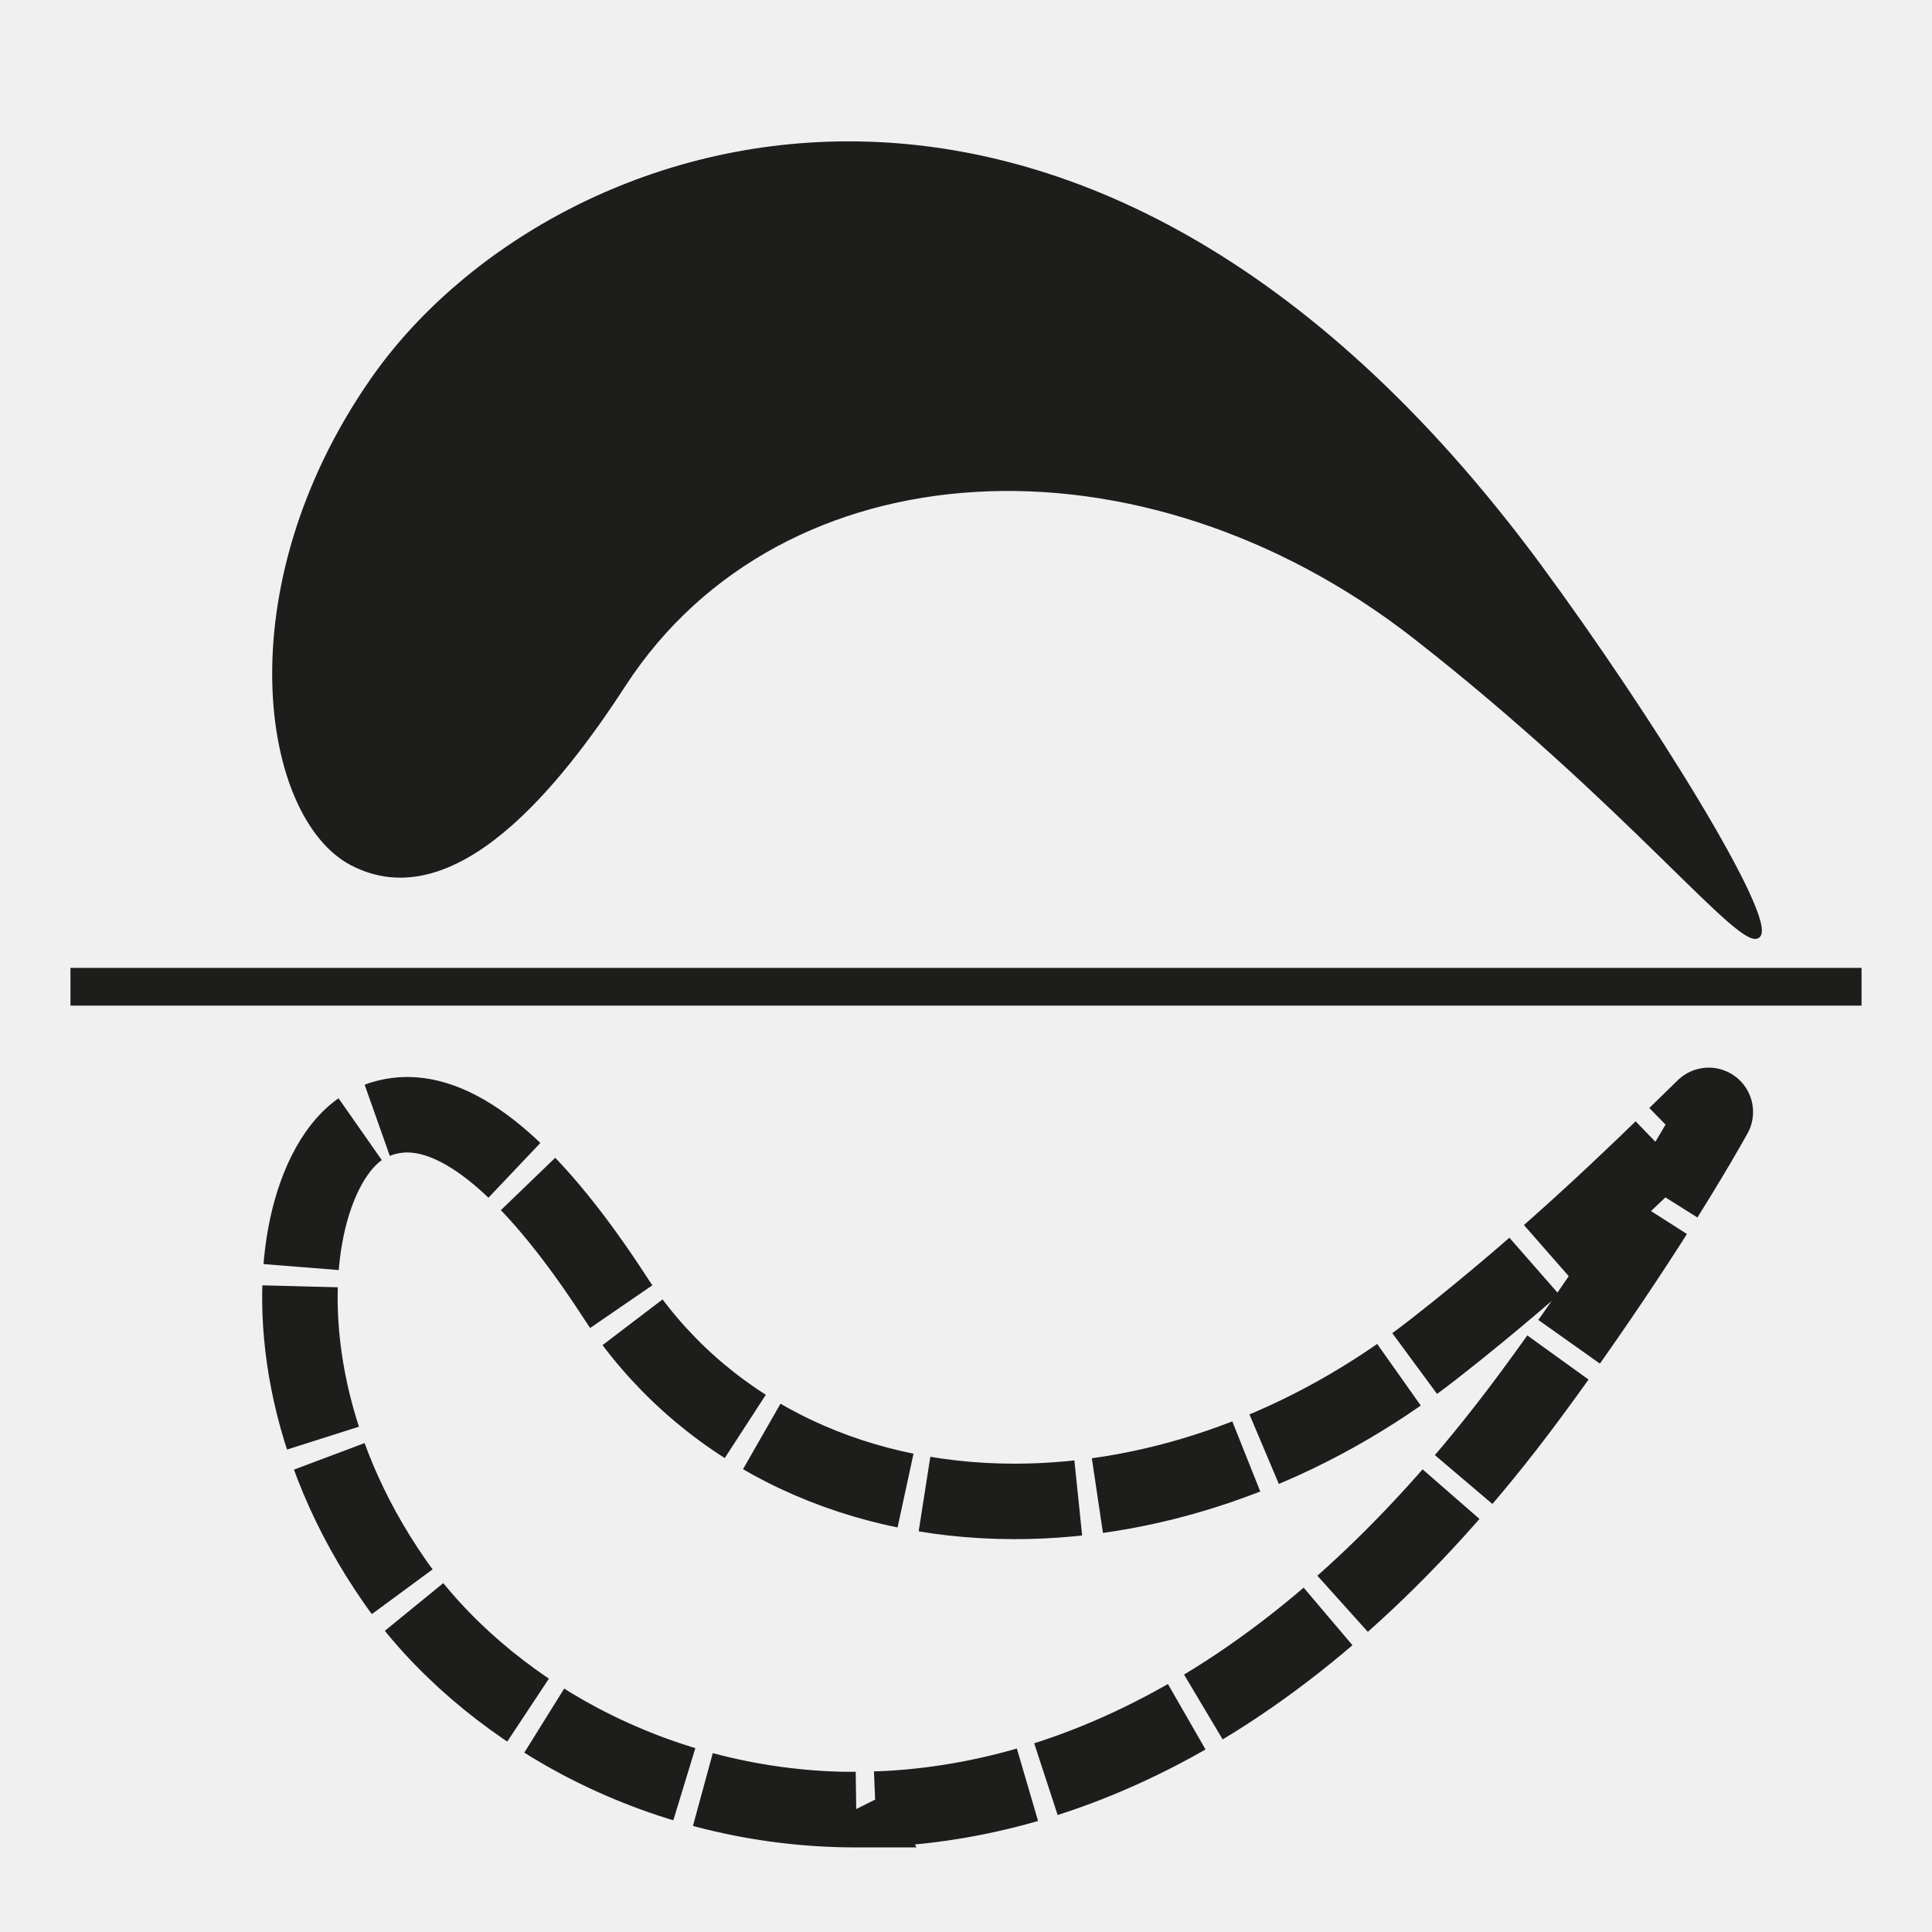
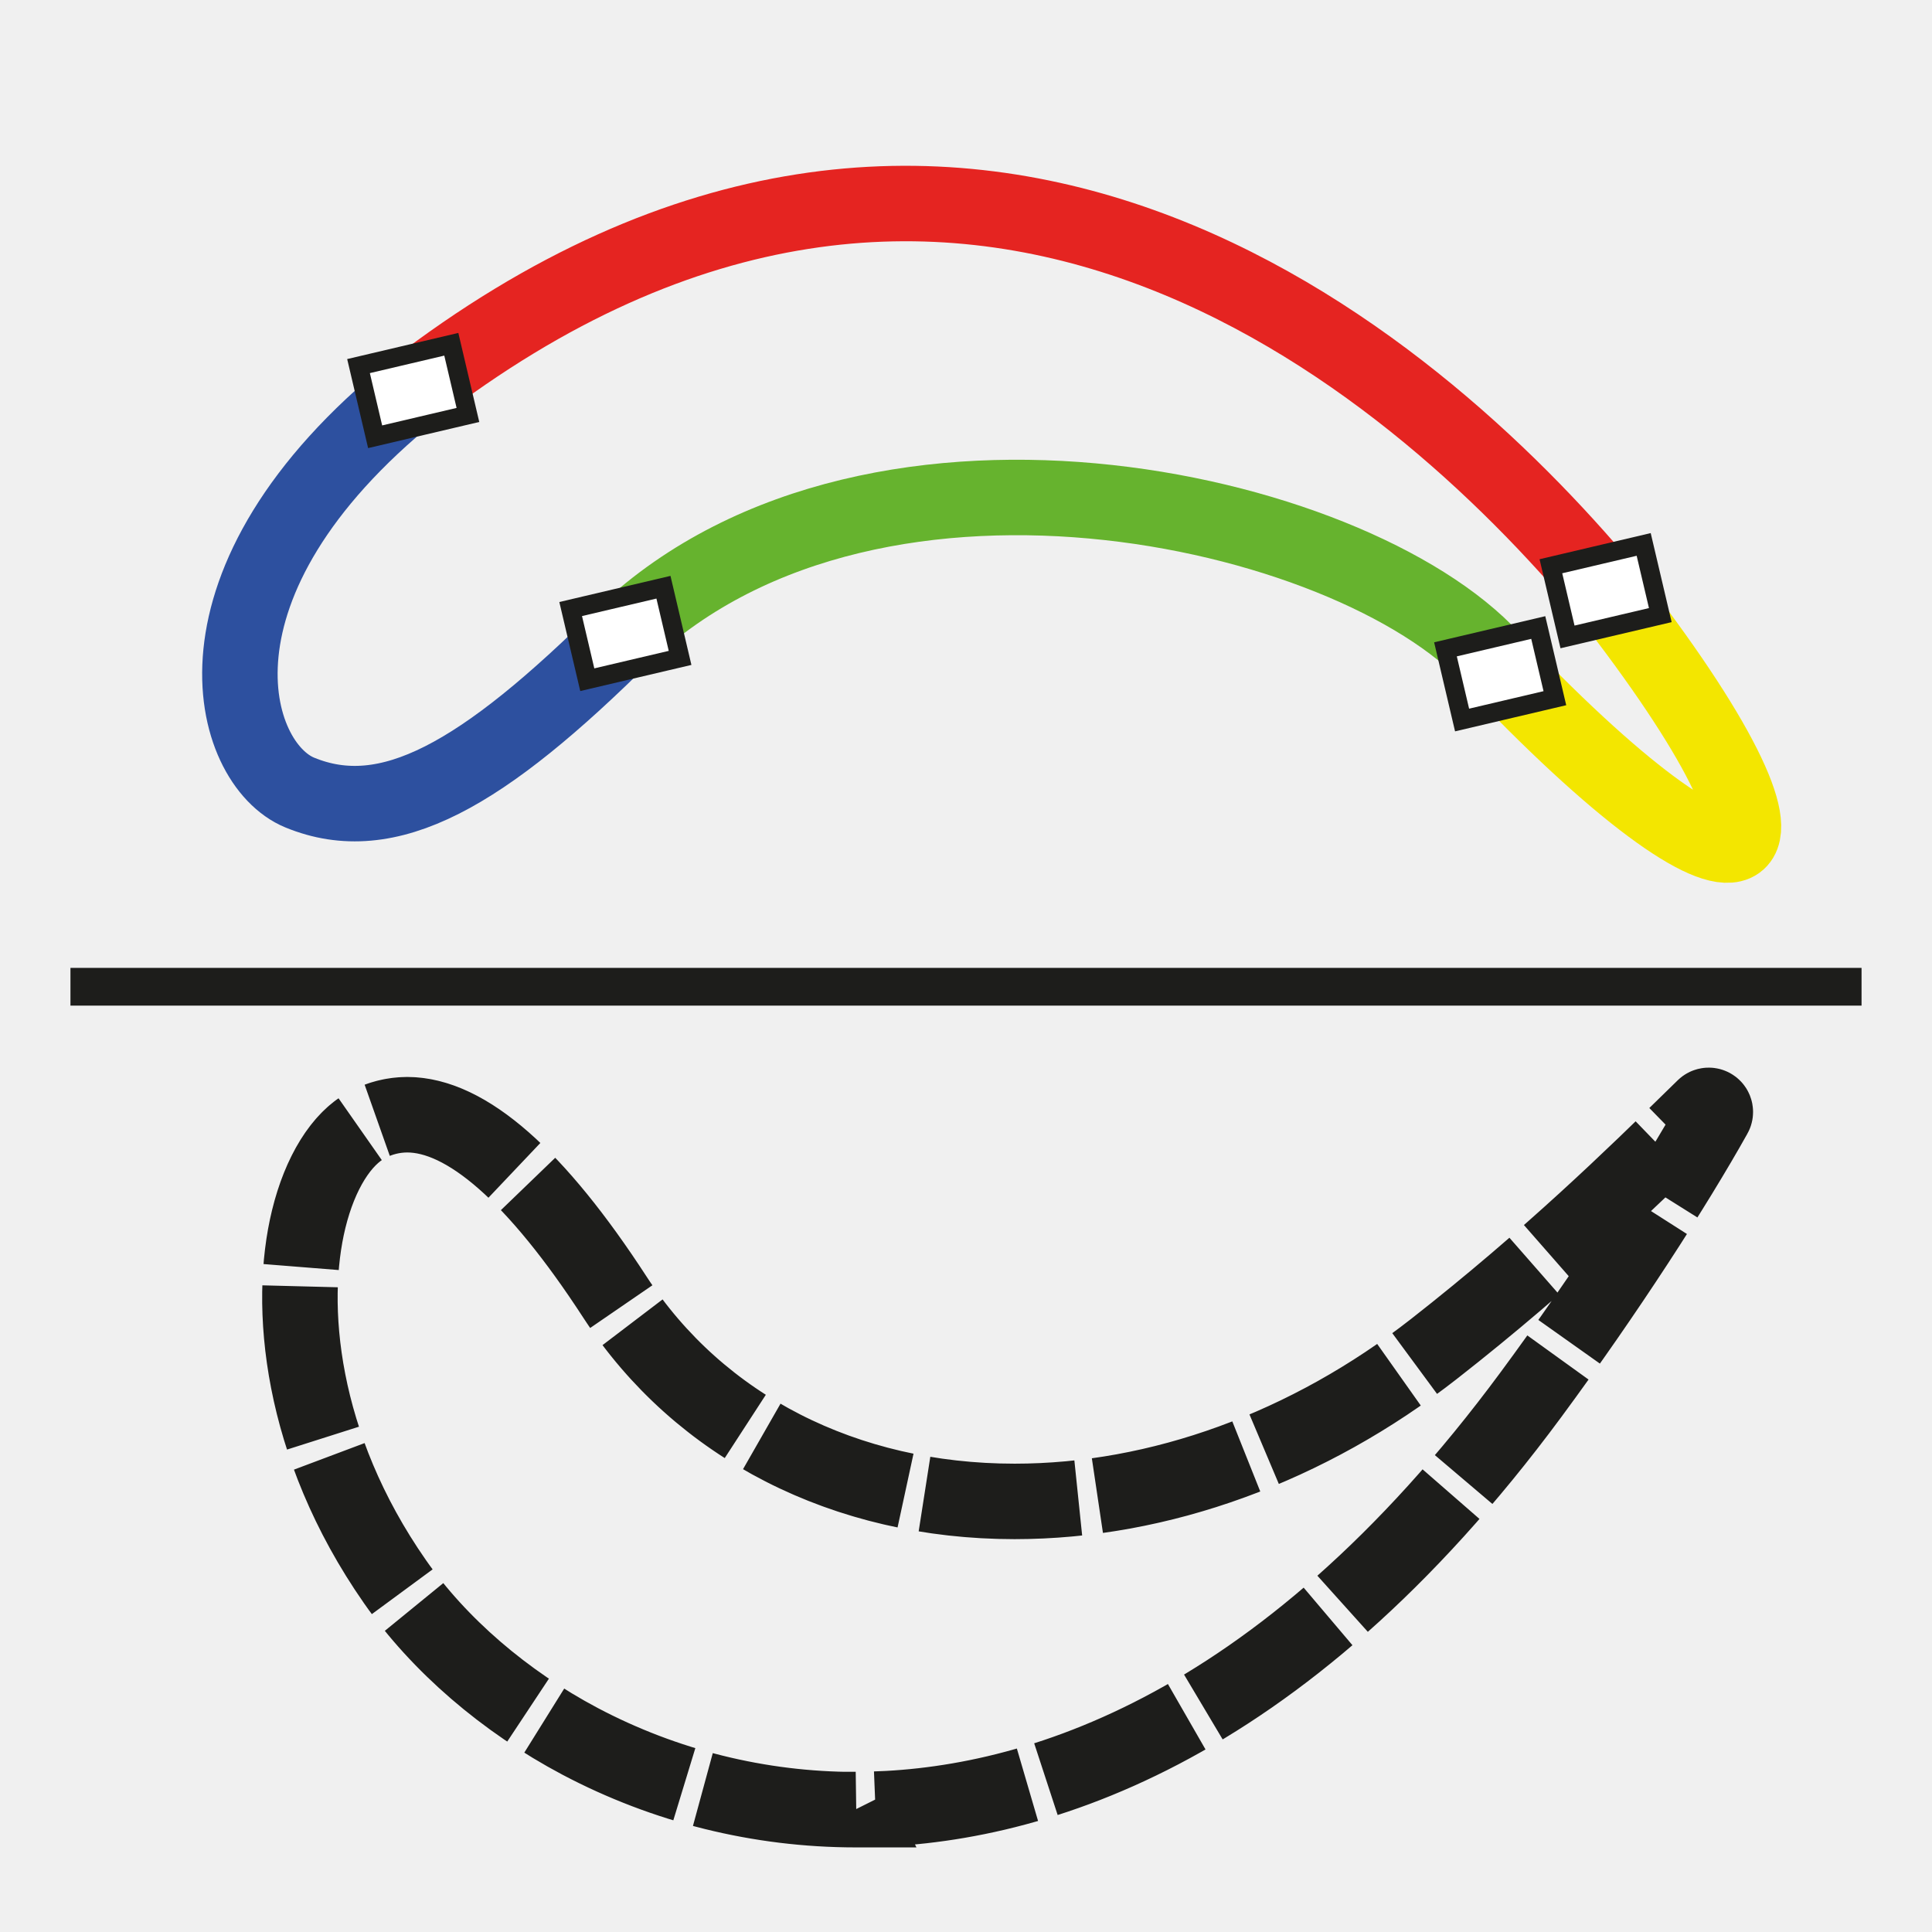
<svg xmlns="http://www.w3.org/2000/svg" id="Layer_1" data-name="Layer 1" viewBox="0 0 512 512">
  <defs>
-     <style>.cls-1{fill:#1d1d1b;}.cls-2,.cls-3,.cls-4{fill:none;stroke:#1d1d1b;stroke-miterlimit:10;}.cls-3{stroke-width:20px;stroke-dasharray:40.89 5.11;}.cls-4{stroke-width:10px;}</style>
+     <style>.cls-1,.cls-2,.cls-3,.cls-4,.cls-5,.cls-6{fill:none;}.cls-1,.cls-2,.cls-7{stroke:#1d1d1b;}.cls-1,.cls-2,.cls-3,.cls-4,.cls-5,.cls-6,.cls-7{stroke-miterlimit:10;}.cls-1,.cls-3,.cls-4,.cls-5,.cls-6{stroke-width:20px;}.cls-1{stroke-dasharray:40.89 5.11;}.cls-2{stroke-width:10px;}.cls-3{stroke:#2d509f;}.cls-4{stroke:#66b32e;}.cls-5{stroke:#f3e600;}.cls-6{stroke:#e52421;}.cls-7{fill:#fff;stroke-width:5px;}</style>
  </defs>
-   <path class="cls-1" d="M466,248c-4.27,4.27-34-34.55-90.81-79-72.84-57-168.23-51.53-209.82,12.45-17,26.17-45,61.59-72.15,47.4-23.41-12.24-33.27-72.67,5.55-128.34,46.89-67.25,187-116,309.12,49.36C437.26,189.72,470.54,243.44,466,248Z" />
-   <path class="cls-2" d="M466,248c-4.27,4.27-34-34.55-90.81-79-72.84-57-168.23-51.53-209.82,12.45-17,26.17-45,61.59-72.15,47.4-23.41-12.24-33.27-72.67,5.55-128.34,46.89-67.25,187-116,309.12,49.36C437.26,189.72,470.54,243.44,466,248Z" />
-   <path class="cls-3" d="M226.69,479.58a156.38,156.38,0,0,1-72.95-18.1c-20-10.59-37.42-25.62-49.06-42.31-25.32-36.31-28.41-73.44-22.87-96.09,3-12.27,8.67-21.37,15.53-25a22.46,22.46,0,0,1,10.56-2.67c15.68,0,34.22,16.27,55.08,48.37,22.36,34.39,61,54.11,105.91,54.11h0c38.36,0,77.85-14.36,111.18-40.45,30.55-23.91,53.4-46.26,68.51-61.05l3-2.93a1.75,1.75,0,0,1,2.76,2.11c-10.35,18.53-28.61,46.93-48.67,74.09-67.1,90.81-134.37,109.88-179,109.88Z" />
-   <line class="cls-4" x1="18.67" y1="261.5" x2="493.33" y2="261.5" />
+   <path class="cls-1" d="M226.69,479.58a156.38,156.38,0,0,1-72.95-18.1c-20-10.59-37.42-25.62-49.06-42.31-25.32-36.31-28.41-73.44-22.87-96.09,3-12.27,8.67-21.37,15.53-25a22.46,22.46,0,0,1,10.56-2.67c15.68,0,34.22,16.27,55.08,48.37,22.36,34.39,61,54.11,105.91,54.11h0c38.36,0,77.85-14.36,111.18-40.45,30.55-23.91,53.4-46.26,68.51-61.05l3-2.93a1.75,1.75,0,0,1,2.76,2.11c-10.35,18.53-28.61,46.93-48.67,74.09-67.1,90.81-134.37,109.88-179,109.88Z" />
+   <line class="cls-2" x1="18.67" y1="261.5" x2="493.33" y2="261.5" />
+   <path class="cls-3" d="M165.73,167.87c-38,37.78-62.89,51.79-86.3,42.16-18.54-7.63-33-55.68,30.08-106.54" />
+   <path class="cls-4" d="M397.09,176.55c-34.36-41-164.21-71.78-231.36-8.68" />
+   <path class="cls-5" d="M425.5,156.53c61.17,78.22,41.36,92.93-28.41,20" />
+   <path class="cls-6" d="M425.5,156.53c-51.6-61.74-171.34-164.52-316-53" />
+   <rect class="cls-7" x="153.1" y="158.25" width="25.26" height="19.24" transform="translate(-34.02 42.39) rotate(-13.23)" />
+   <rect class="cls-7" x="96.88" y="93.87" width="25.26" height="19.24" transform="translate(-20.78 27.81) rotate(-13.23)" />
+   <rect class="cls-7" x="412.87" y="146.91" width="25.26" height="19.24" transform="translate(-24.53 101.54) rotate(-13.23)" />
+   <rect class="cls-7" x="384.93" y="168.93" width="25.26" height="19.24" transform="translate(-30.31 95.73) rotate(-13.23)" />
</svg>
